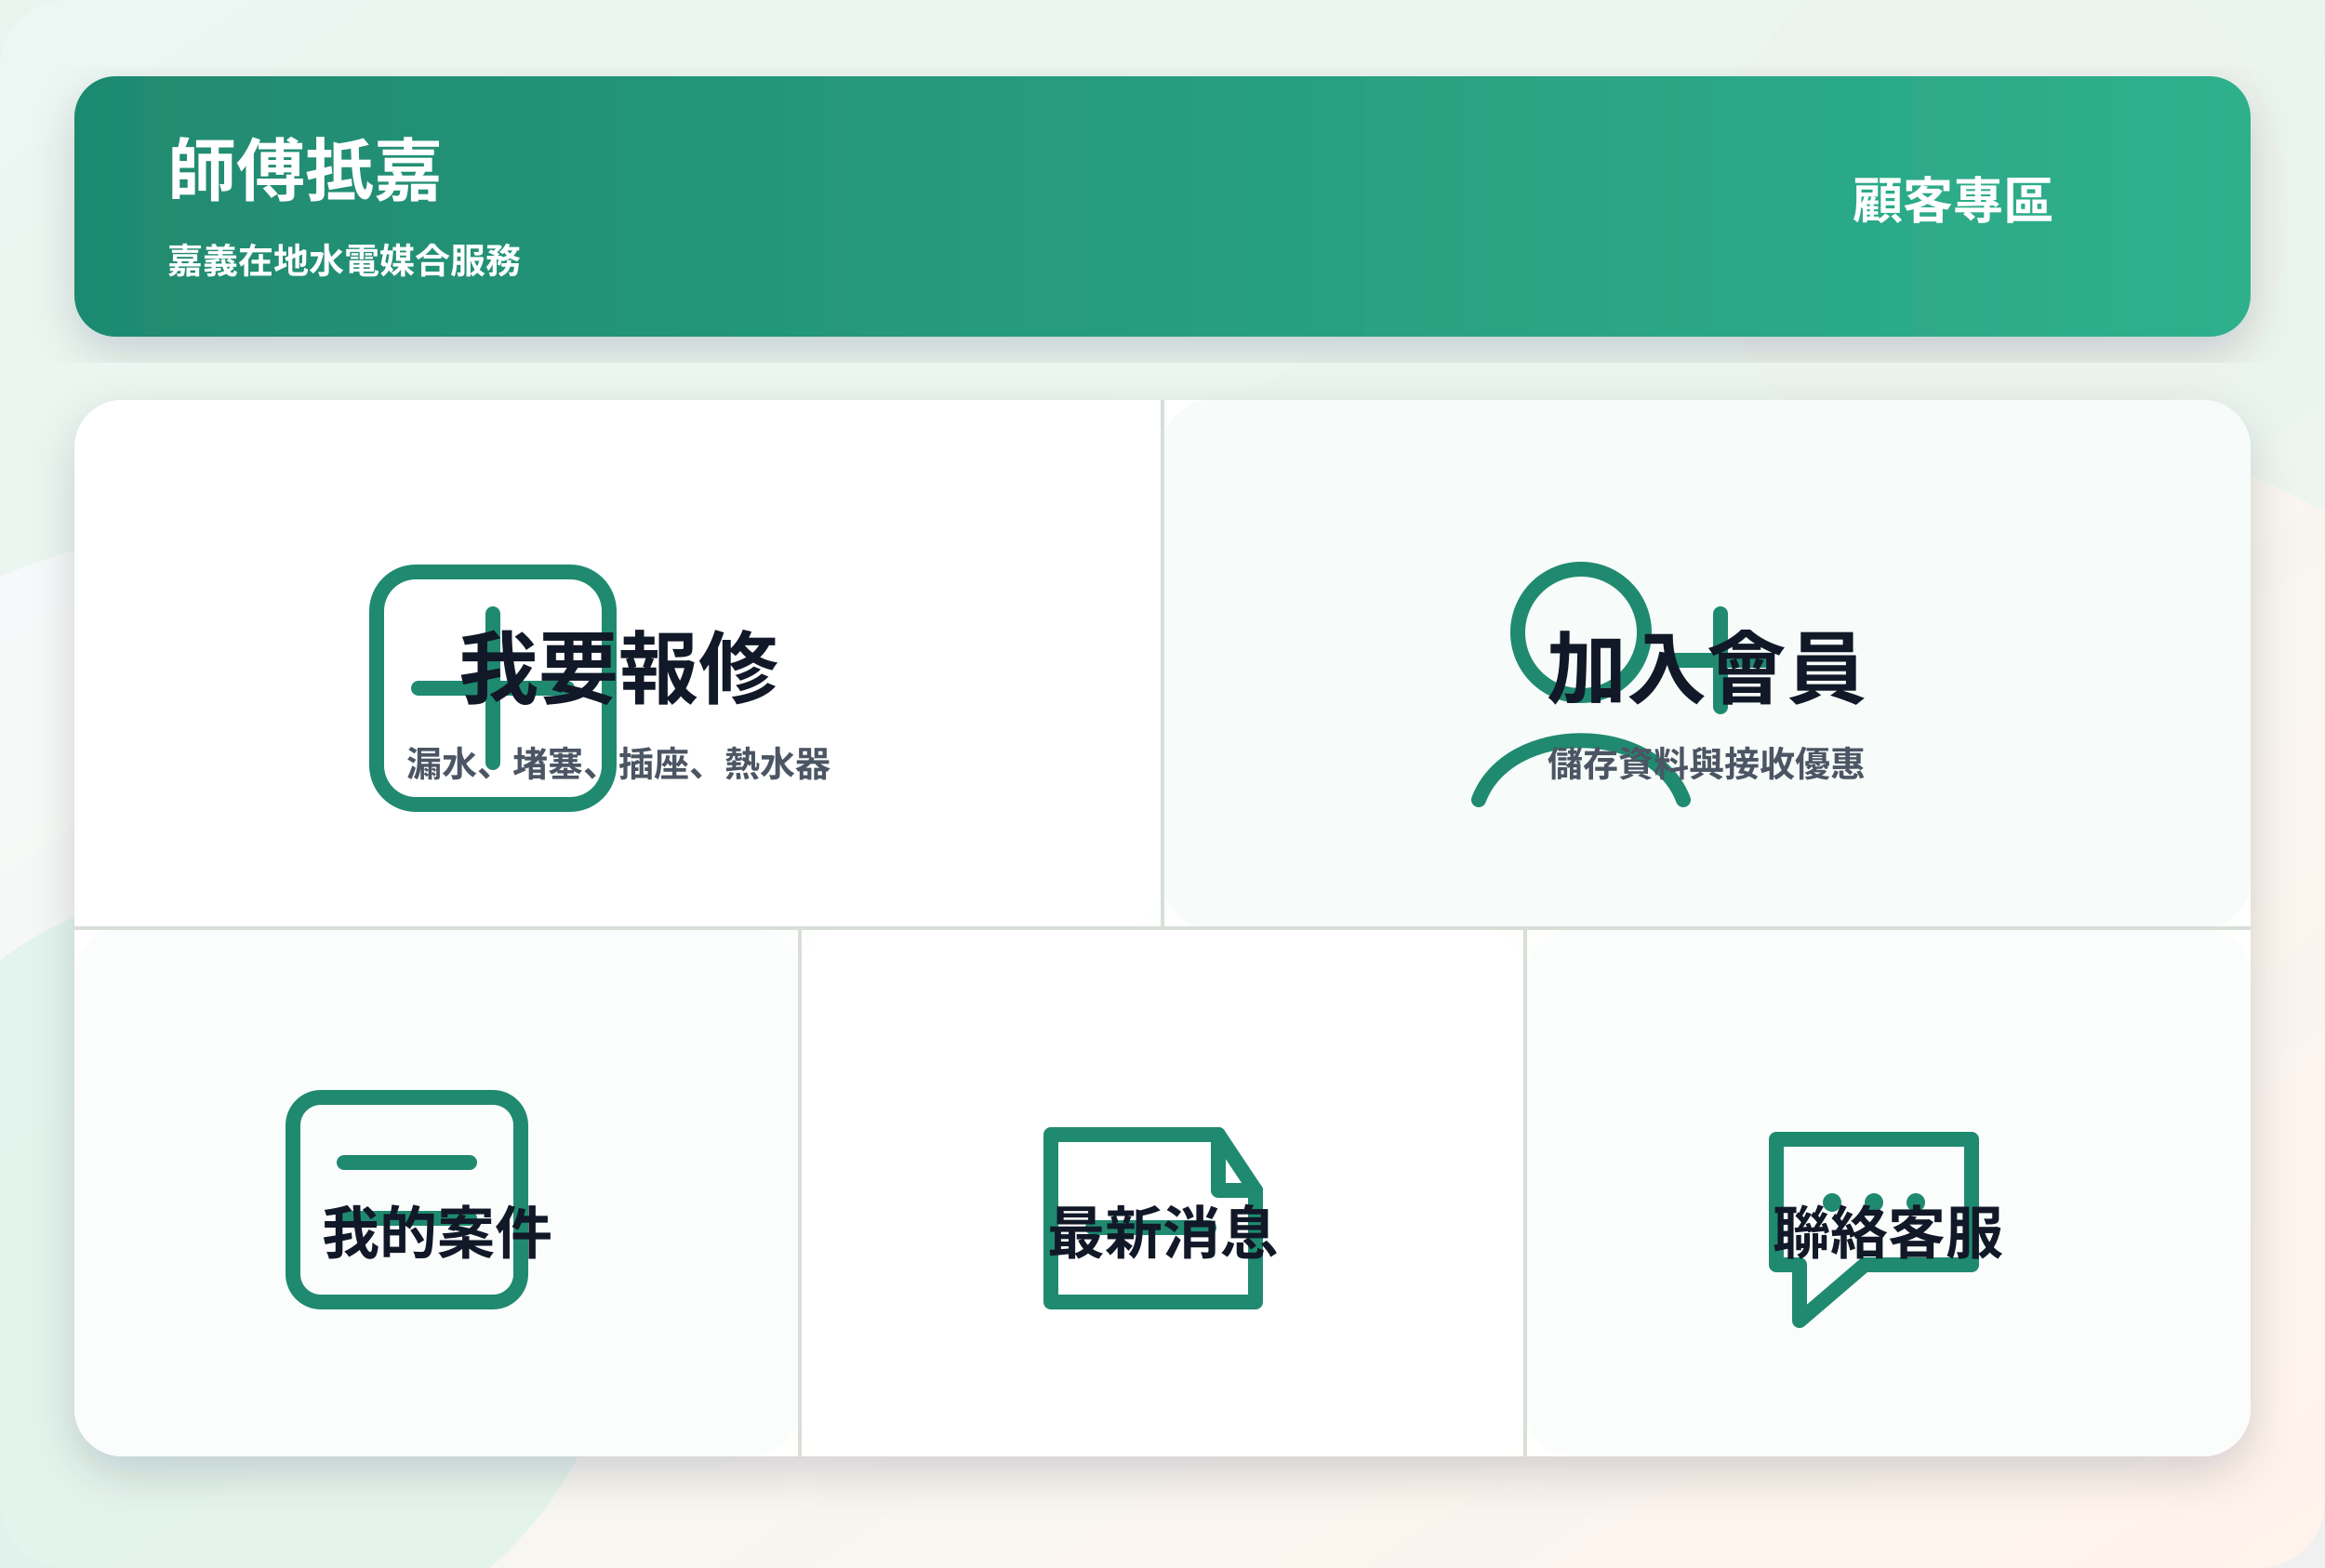
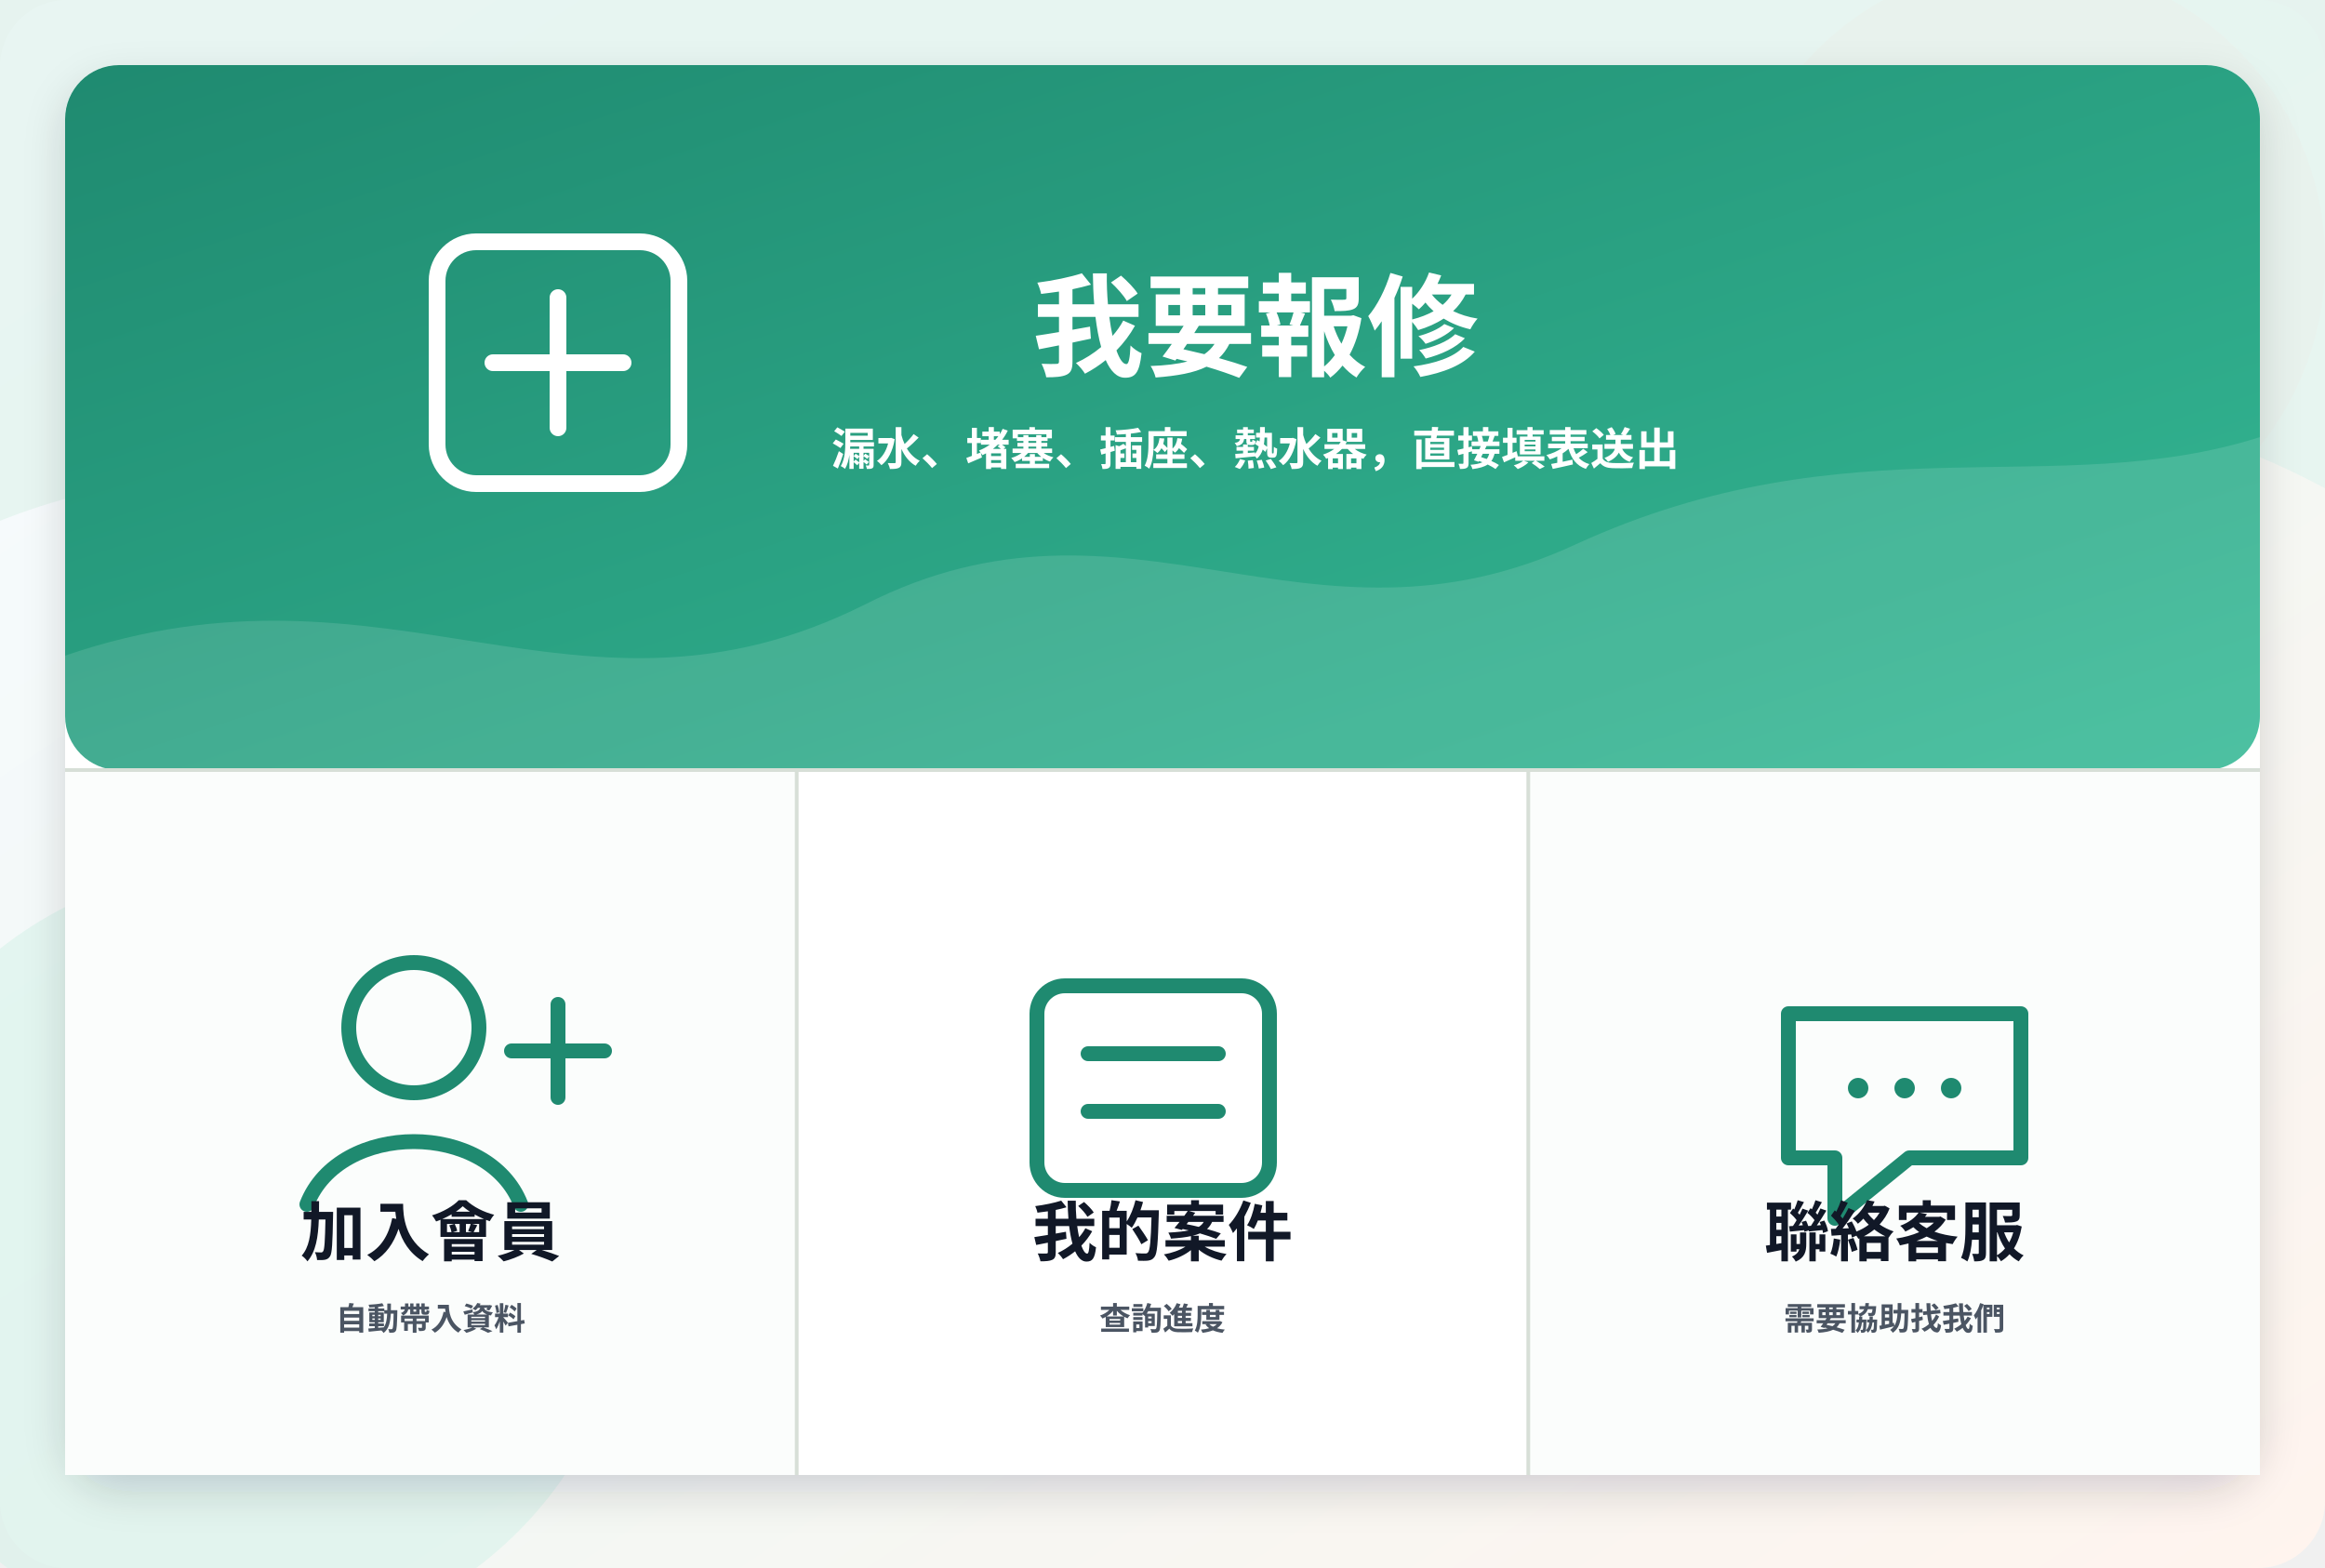
<svg xmlns="http://www.w3.org/2000/svg" width="2500" height="1686" viewBox="0 0 2500 1686" role="img" aria-labelledby="title desc">
  <defs>
    <linearGradient id="bg" x1="0" x2="1" y1="0" y2="1">
      <stop offset="0" stop-color="#f8fbff" />
-       <stop offset="0.45" stop-color="#f4f7f1" />
-       <stop offset="1" stop-color="#fff3ec" />
+       <stop offset="0.5" stop-color="#f1f8f5" />
+       <stop offset="1" stop-color="#fff4ee" />
    </linearGradient>
-     <linearGradient id="primary" x1="0" x2="1">
+     <linearGradient id="repair" x1="0" x2="1" y1="0" y2="1">
      <stop offset="0" stop-color="#1f8a70" />
-       <stop offset="1" stop-color="#2fb08d" />
+       <stop offset="1" stop-color="#35b995" />
    </linearGradient>
    <filter id="soft" x="-10%" y="-10%" width="120%" height="120%">
-       <feDropShadow dx="0" dy="18" stdDeviation="24" flood-color="#111827" flood-opacity="0.16" />
+       <feDropShadow dx="0" dy="18" stdDeviation="22" flood-color="#111827" flood-opacity="0.16" />
    </filter>
    <style>
-       .label { font-family: "Noto Sans TC", "Microsoft JhengHei", Arial, sans-serif; fill: #111827; font-weight: 800; }
-       .sub { font-family: "Noto Sans TC", "Microsoft JhengHei", Arial, sans-serif; fill: #4b5563; font-weight: 600; }
+       .label { font-family: "Noto Sans TC", "Microsoft JhengHei", Arial, sans-serif; font-weight: 800; }
+       .sub { font-family: "Noto Sans TC", "Microsoft JhengHei", Arial, sans-serif; font-weight: 600; }
+       .dark { fill: #111827; }
+       .muted { fill: #4b5563; }
      .white { fill: #ffffff; }
-       .cell { fill: rgba(255,255,255,0.82); stroke: #d7dfd7; stroke-width: 3; }
+       .icon-light { fill: none; stroke: #ffffff; stroke-width: 18; stroke-linecap: round; stroke-linejoin: round; }
      .icon { fill: none; stroke: #1f8a70; stroke-width: 16; stroke-linecap: round; stroke-linejoin: round; }
    </style>
  </defs>
  <rect width="2500" height="1686" rx="72" fill="url(#bg)" />
-   <circle cx="2150" cy="230" r="310" fill="#fde2d9" opacity="0.52" />
-   <circle cx="250" cy="1370" r="420" fill="#d9f2ea" opacity="0.62" />
-   <path d="M0 620 C420 440 640 830 1010 610 C1400 380 1570 780 1910 560 C2160 400 2350 470 2500 550 L2500 0 L0 0 Z" fill="#e8f5ef" opacity="0.8" />
-   <rect x="80" y="82" width="2340" height="280" rx="44" fill="url(#primary)" filter="url(#soft)" />
-   <text x="180" y="210" class="white label" font-size="74">師傅抵嘉</text>
-   <text x="180" y="294" class="white sub" font-size="38">嘉義在地水電媒合服務</text>
-   <text x="2100" y="235" text-anchor="middle" class="white label" font-size="54">顧客專區</text>
-   <g filter="url(#soft)">
-     <rect x="80" y="430" width="2340" height="1136" rx="52" fill="#ffffff" opacity="0.96" />
-     <rect x="80" y="430" width="1170" height="568" rx="52" fill="#ffffff" />
-     <rect x="1250" y="430" width="1170" height="568" rx="52" fill="#f7fbf9" />
-     <rect x="80" y="998" width="780" height="568" rx="52" fill="#fbfdfc" />
-     <rect x="860" y="998" width="780" height="568" rx="52" fill="#ffffff" />
-     <rect x="1640" y="998" width="780" height="568" rx="52" fill="#fbfdfc" />
+   <circle cx="2180" cy="280" r="320" fill="#ffe0d5" opacity="0.58" />
+   <circle cx="260" cy="1350" r="420" fill="#d9f2ea" opacity="0.62" />
+   <path d="M0 560 C430 390 650 760 1020 560 C1400 350 1580 720 1920 520 C2160 390 2360 450 2500 525 L2500 0 L0 0 Z" fill="#e4f4ef" opacity="0.82" />
+   <rect x="70" y="70" width="2360" height="1516" rx="58" fill="#ffffff" opacity="0.96" filter="url(#soft)" />
+   <rect x="70" y="70" width="2360" height="758" rx="58" fill="url(#repair)" />
+   <path d="M70 705 C420 585 620 805 930 650 C1215 505 1405 720 1695 585 C1990 450 2210 540 2430 470 L2430 828 L70 828 Z" fill="#ffffff" opacity="0.12" />
+   <g transform="translate(470 260)">
+     <rect class="icon-light" x="0" y="0" width="260" height="260" rx="42" />
+     <path class="icon-light" d="M60 130 H200 M130 60 V200" />
  </g>
-   <line x1="1250" y1="430" x2="1250" y2="998" stroke="#d7dfd7" stroke-width="4" />
-   <line x1="80" y1="998" x2="2420" y2="998" stroke="#d7dfd7" stroke-width="4" />
-   <line x1="860" y1="998" x2="860" y2="1566" stroke="#d7dfd7" stroke-width="4" />
-   <line x1="1640" y1="998" x2="1640" y2="1566" stroke="#d7dfd7" stroke-width="4" />
-   <g transform="translate(380 590)">
-     <path class="icon" d="M70 150 H230 M150 70 V230" />
-     <rect class="icon" x="25" y="25" width="250" height="250" rx="42" />
+   <text x="1350" y="395" text-anchor="middle" class="label white" font-size="120">我要報修</text>
+   <text x="1350" y="500" text-anchor="middle" class="sub white" font-size="48">漏水、堵塞、插座、熱水器，直接填表送出</text>
+   <rect x="70" y="828" width="786.67" height="758" rx="0" fill="#fbfdfc" />
+   <rect x="856.67" y="828" width="786.66" height="758" fill="#ffffff" />
+   <rect x="1643.33" y="828" width="786.67" height="758" rx="0" fill="#fbfdfc" />
+   <line x1="856.67" y1="828" x2="856.67" y2="1586" stroke="#d7dfd7" stroke-width="4" />
+   <line x1="1643.33" y1="828" x2="1643.33" y2="1586" stroke="#d7dfd7" stroke-width="4" />
+   <line x1="70" y1="828" x2="2430" y2="828" stroke="#d7dfd7" stroke-width="4" />
+   <g transform="translate(295 1010)">
+     <circle class="icon" cx="150" cy="95" r="70" />
+     <path class="icon" d="M35 285 C70 195 230 195 265 285" />
+     <path class="icon" d="M305 70 V170 M255 120 H355" />
  </g>
-   <text x="665" y="750" text-anchor="middle" class="label" font-size="86">我要報修</text>
-   <text x="665" y="835" text-anchor="middle" class="sub" font-size="38">漏水、堵塞、插座、熱水器</text>
-   <g transform="translate(1550 590)">
-     <circle class="icon" cx="150" cy="90" r="68" />
-     <path class="icon" d="M40 270 C72 185 228 185 260 270" />
-     <path class="icon" d="M300 70 V170 M250 120 H350" />
+   <text x="463" y="1350" text-anchor="middle" class="label dark" font-size="70">加入會員</text>
+   <text x="463" y="1430" text-anchor="middle" class="sub muted" font-size="34">自動帶入資料</text>
+   <g transform="translate(1080 1015)">
+     <rect class="icon" x="35" y="45" width="250" height="220" rx="30" />
+     <path class="icon" d="M90 118 H230 M90 180 H230" />
  </g>
-   <text x="1835" y="750" text-anchor="middle" class="label" font-size="86">加入會員</text>
-   <text x="1835" y="835" text-anchor="middle" class="sub" font-size="38">儲存資料與接收優惠</text>
-   <g transform="translate(280 1135)">
-     <rect class="icon" x="35" y="45" width="245" height="220" rx="30" />
-     <path class="icon" d="M90 115 H225 M90 175 H225" />
+   <text x="1250" y="1350" text-anchor="middle" class="label dark" font-size="70">我的案件</text>
+   <text x="1250" y="1430" text-anchor="middle" class="sub muted" font-size="34">查詢進度</text>
+   <g transform="translate(1868 1015)">
+     <path class="icon" d="M55 75 H305 V230 H185 L105 295 V230 H55 Z" />
+     <circle cx="130" cy="155" r="11" fill="#1f8a70" />
+     <circle cx="180" cy="155" r="11" fill="#1f8a70" />
+     <circle cx="230" cy="155" r="11" fill="#1f8a70" />
  </g>
-   <text x="470" y="1348" text-anchor="middle" class="label" font-size="62">我的案件</text>
-   <g transform="translate(1060 1135)">
-     <path class="icon" d="M70 85 H250 L290 145 V265 H70 Z" />
-     <path class="icon" d="M250 85 V145 H290" />
-     <path class="icon" d="M115 185 H240" />
-   </g>
-   <text x="1250" y="1348" text-anchor="middle" class="label" font-size="62">最新消息</text>
-   <g transform="translate(1840 1135)">
-     <path class="icon" d="M70 90 H280 V225 H165 L95 285 V225 H70 Z" />
-     <circle cx="130" cy="158" r="10" fill="#1f8a70" />
-     <circle cx="175" cy="158" r="10" fill="#1f8a70" />
-     <circle cx="220" cy="158" r="10" fill="#1f8a70" />
-   </g>
-   <text x="2030" y="1348" text-anchor="middle" class="label" font-size="62">聯絡客服</text>
+   <text x="2037" y="1350" text-anchor="middle" class="label dark" font-size="70">聯絡客服</text>
+   <text x="2037" y="1430" text-anchor="middle" class="sub muted" font-size="34">需要協助找我們</text>
</svg>
